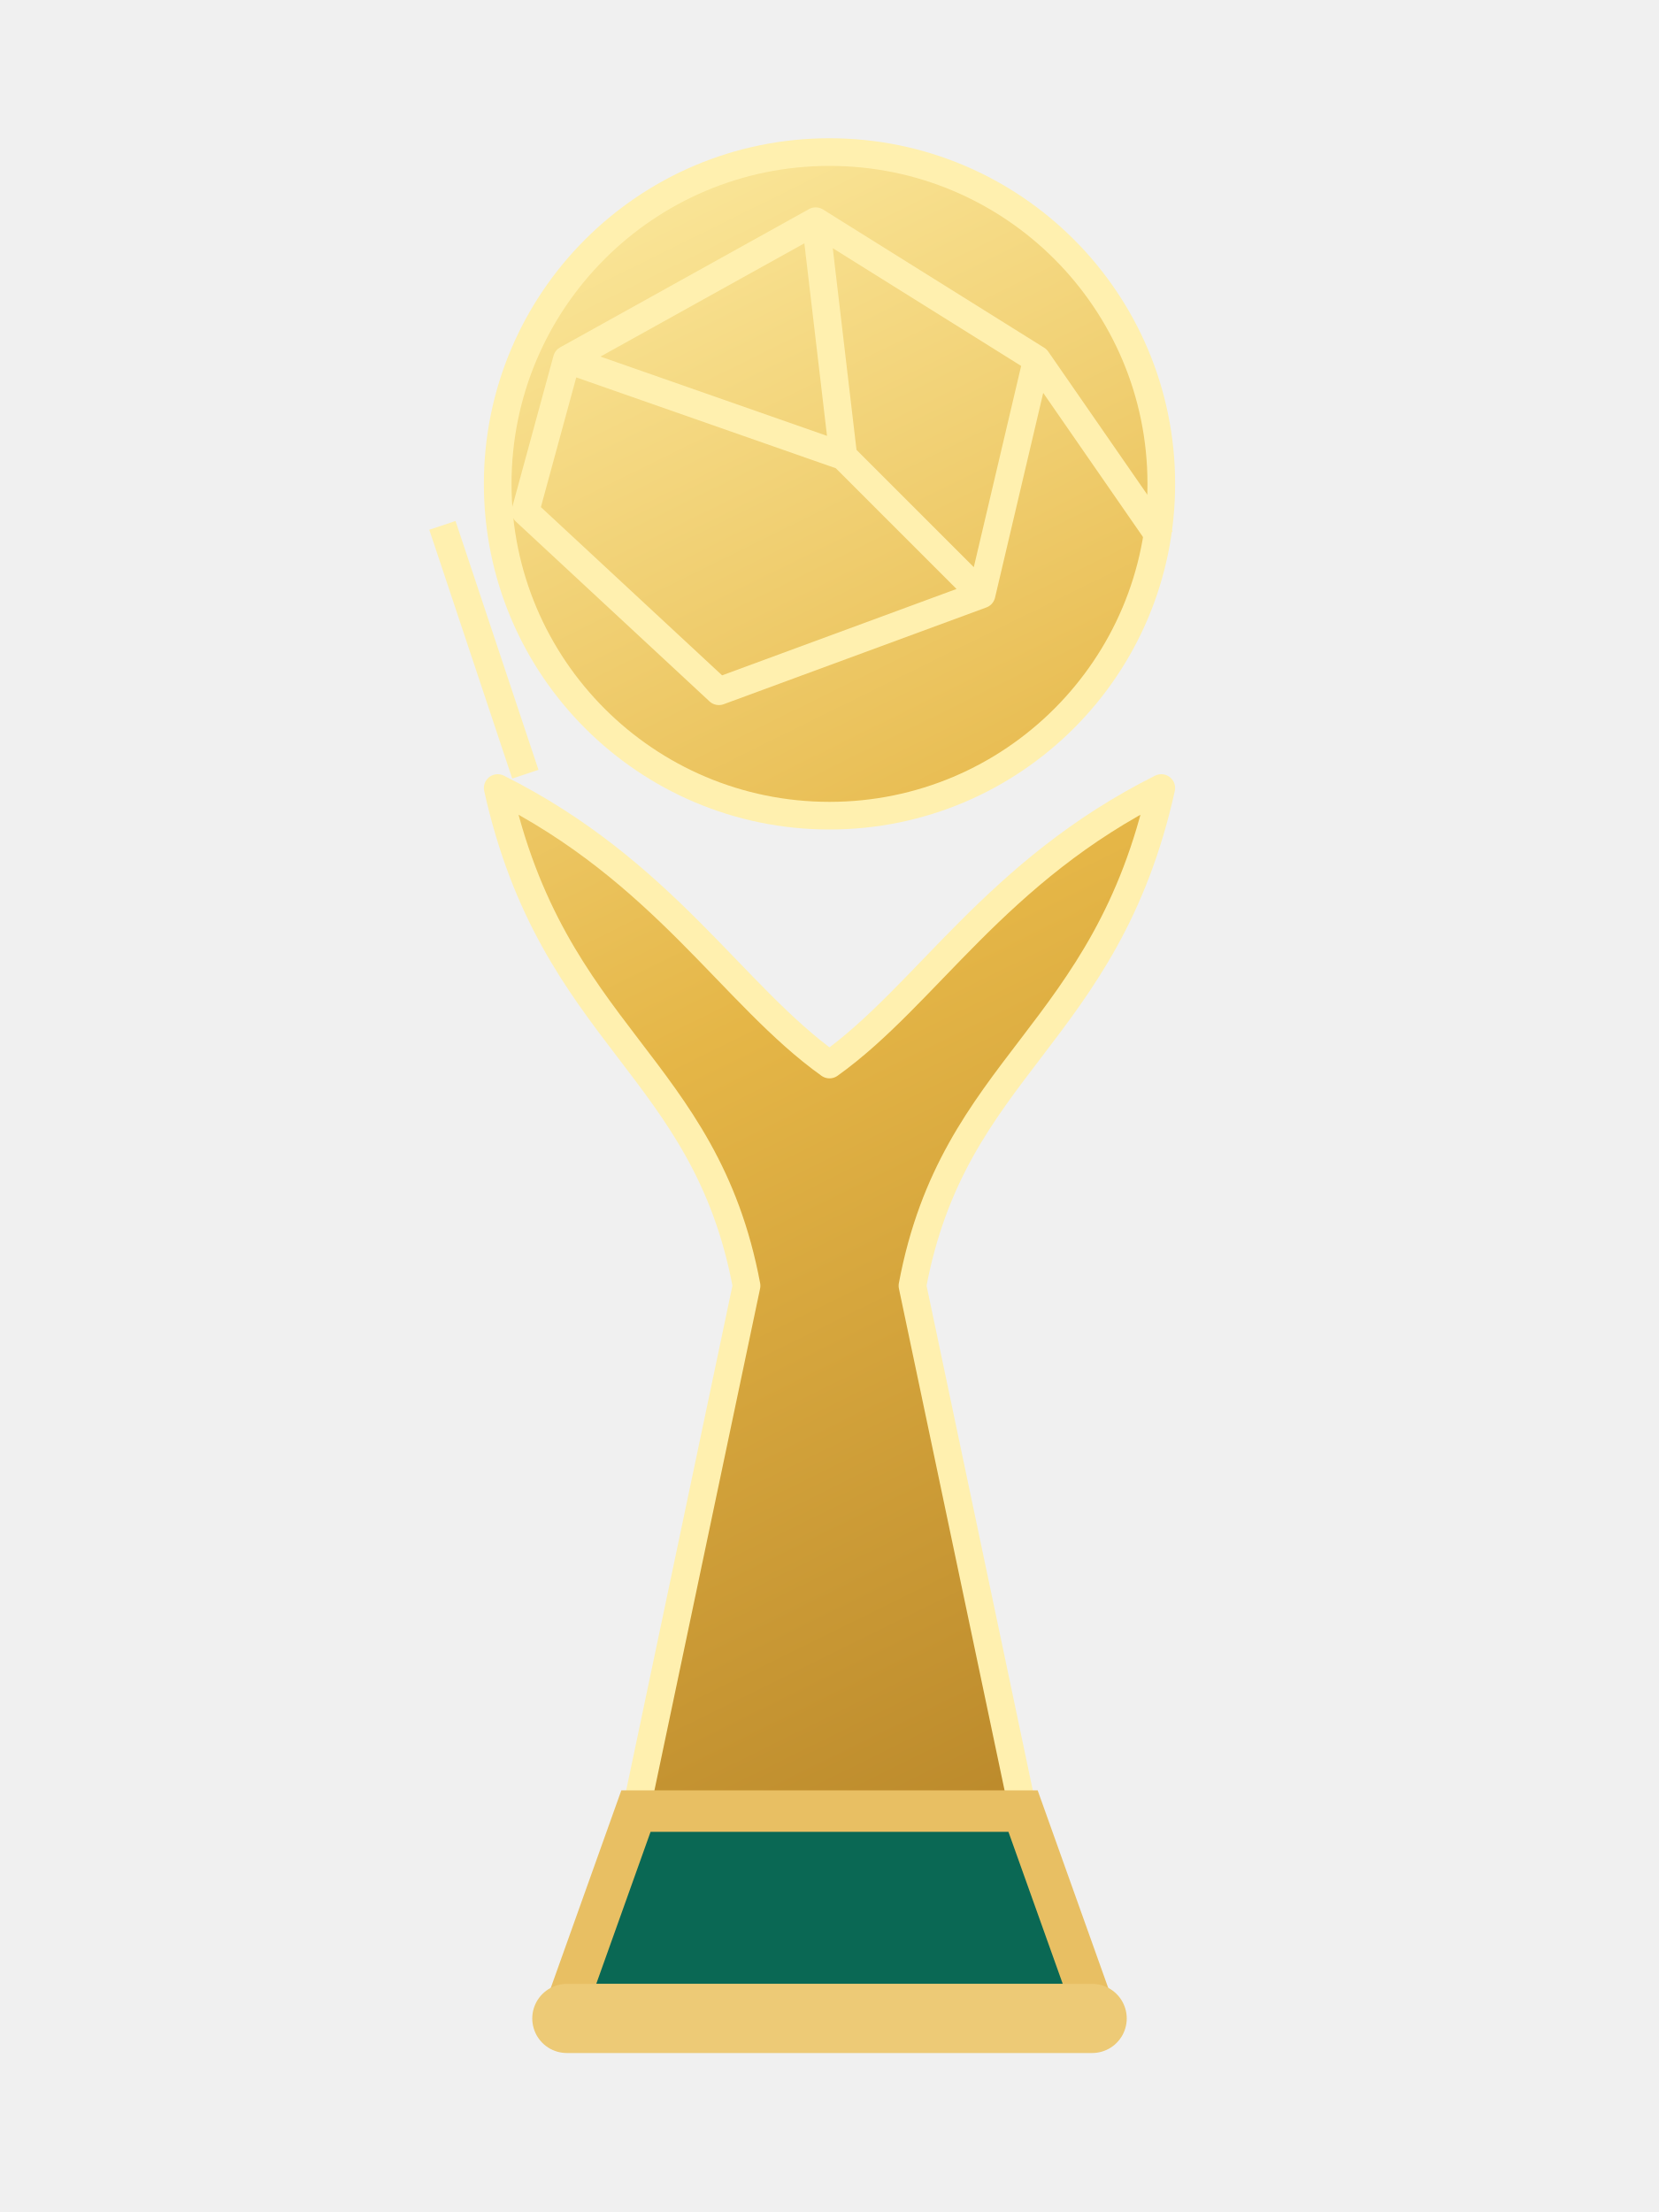
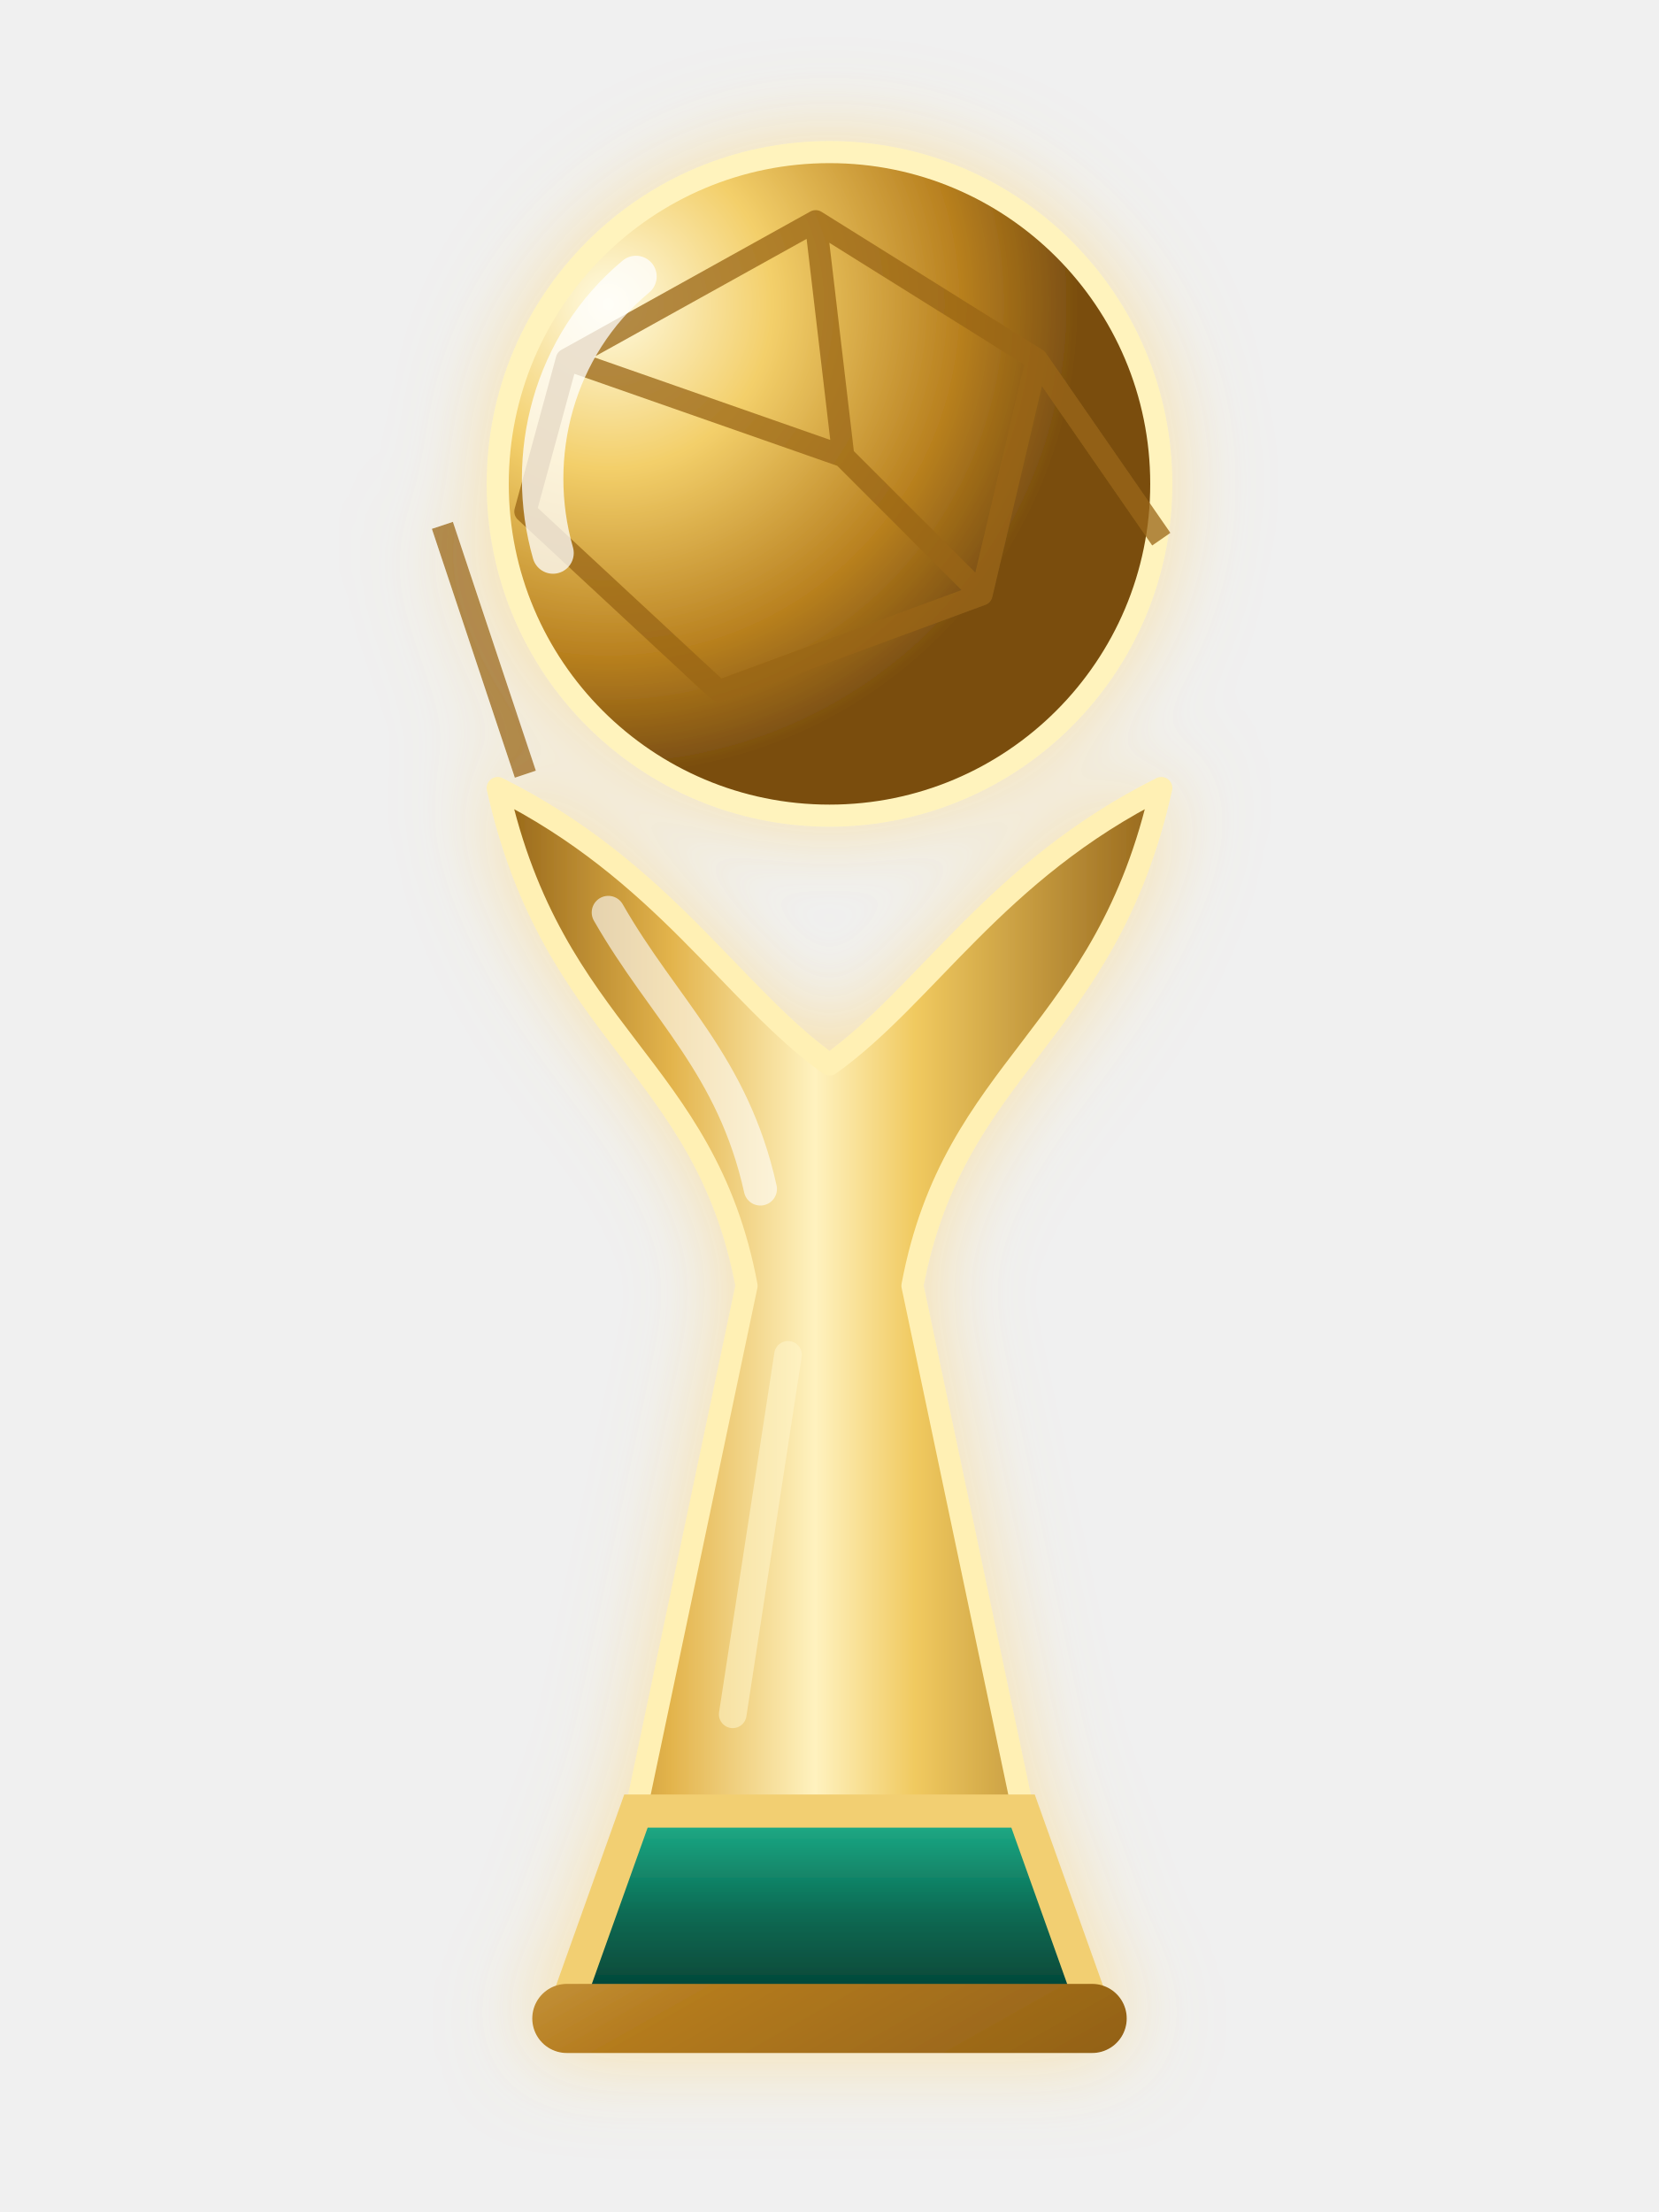
<svg xmlns="http://www.w3.org/2000/svg" viewBox="0 0 120 160" fill="none">
  <defs>
-     <linearGradient id="g" x1="25" y1="10" x2="94" y2="150" gradientUnits="userSpaceOnUse">
-       <stop stop-color="#fff0aa" />
-       <stop offset=".45" stop-color="#e5b647" />
-       <stop offset="1" stop-color="#a9761f" />
+     <linearGradient id="g" x1="20" y1="8" x2="100" y2="150" gradientUnits="userSpaceOnUse">
+       <stop stop-color="#fff7cf" />
+       <stop offset=".2" stop-color="#f6d77a" />
+       <stop offset=".46" stop-color="#c8902a" />
+       <stop offset=".64" stop-color="#f9e08f" />
+       <stop offset=".82" stop-color="#b47b1f" />
+       <stop offset="1" stop-color="#7f5212" />
    </linearGradient>
+     <linearGradient id="body" x1="34" y1="0" x2="86" y2="0" gradientUnits="userSpaceOnUse">
+       <stop stop-color="#87570f" />
+       <stop offset=".28" stop-color="#e3b44c" />
+       <stop offset=".48" stop-color="#fff2bf" />
+       <stop offset=".62" stop-color="#f0c95f" />
+       <stop offset="1" stop-color="#8a5a13" />
+     </linearGradient>
+     <radialGradient id="ball" cx="44" cy="22" r="34" gradientUnits="userSpaceOnUse">
+       <stop stop-color="#fffbe2" />
+       <stop offset=".35" stop-color="#f3cf6a" />
+       <stop offset=".75" stop-color="#b8801f" />
+       <stop offset="1" stop-color="#7a4e10" />
+     </radialGradient>
+     <linearGradient id="base" x1="0" y1="131" x2="0" y2="146" gradientUnits="userSpaceOnUse">
+       <stop stop-color="#1fb38c" />
+       <stop offset=".5" stop-color="#0a6a53" />
+       <stop offset="1" stop-color="#04392d" />
+     </linearGradient>
+     <filter id="glow" x="-40%" y="-30%" width="180%" height="160%">
+       <feGaussianBlur in="SourceAlpha" stdDeviation="3.2" result="b" />
+       <feFlood flood-color="#ffd36a" flood-opacity=".55" />
+       <feComposite in2="b" operator="in" result="g" />
+       <feMerge>
+         <feMergeNode in="g" />
+         <feMergeNode in="SourceGraphic" />
+       </feMerge>
+     </filter>
  </defs>
-   <circle cx="60" cy="35" r="24" fill="url(#g)" stroke="#fff0af" stroke-width="2" />
-   <path d="M41 26l18-10 16 10-4 17-19 7-14-13zm18-10 2 17 10 10m-10-10-20-7m-9 12 6 18m37-30 9 13M36 57c4 18 15 20 18 36l-8 38h28l-8-38c3-16 14-18 18-36-12 6-17 15-24 20-7-5-12-14-24-20z" fill="url(#g)" stroke="#fff0af" stroke-width="2" stroke-linejoin="round" />
-   <path d="M46 131h28l5 14H41z" fill="#0a6854" stroke="#e8bf63" stroke-width="3" />
-   <path d="M41 146h38" stroke="#edca76" stroke-width="5" stroke-linecap="round" />
+   <g filter="url(#glow)">
+     <circle cx="60" cy="35" r="24" fill="url(#ball)" stroke="#fff3bd" stroke-width="1.6" />
+     <path d="M41 26l18-10 16 10-4 17-19 7-14-13zm18-10 2 17 10 10m-10-10-20-7m-9 12 6 18m37-30 9 13" stroke="#9a6616" stroke-width="1.6" stroke-linejoin="round" opacity=".75" />
+     <path d="M36 57c4 18 15 20 18 36l-8 38h28l-8-38c3-16 14-18 18-36-12 6-17 15-24 20-7-5-12-14-24-20z" fill="url(#body)" stroke="#fff0b4" stroke-width="1.6" stroke-linejoin="round" />
+     <path d="M46 131h28l5 14H41z" fill="url(#base)" stroke="#f2cf72" stroke-width="2.4" />
+     <path d="M41 146h38" stroke="url(#g)" stroke-width="5" stroke-linecap="round" />
+     <path d="M46 20c-6 5-8 13-6 20" stroke="#fff" stroke-width="3" stroke-linecap="round" opacity=".75" />
+     <path d="M44 66c4 7 9 11 11 20" stroke="#fff" stroke-width="2.4" stroke-linecap="round" opacity=".6" />
+     <path d="M57 98l-4 26" stroke="#fff5cc" stroke-width="2" stroke-linecap="round" opacity=".55" />
+   </g>
</svg>
